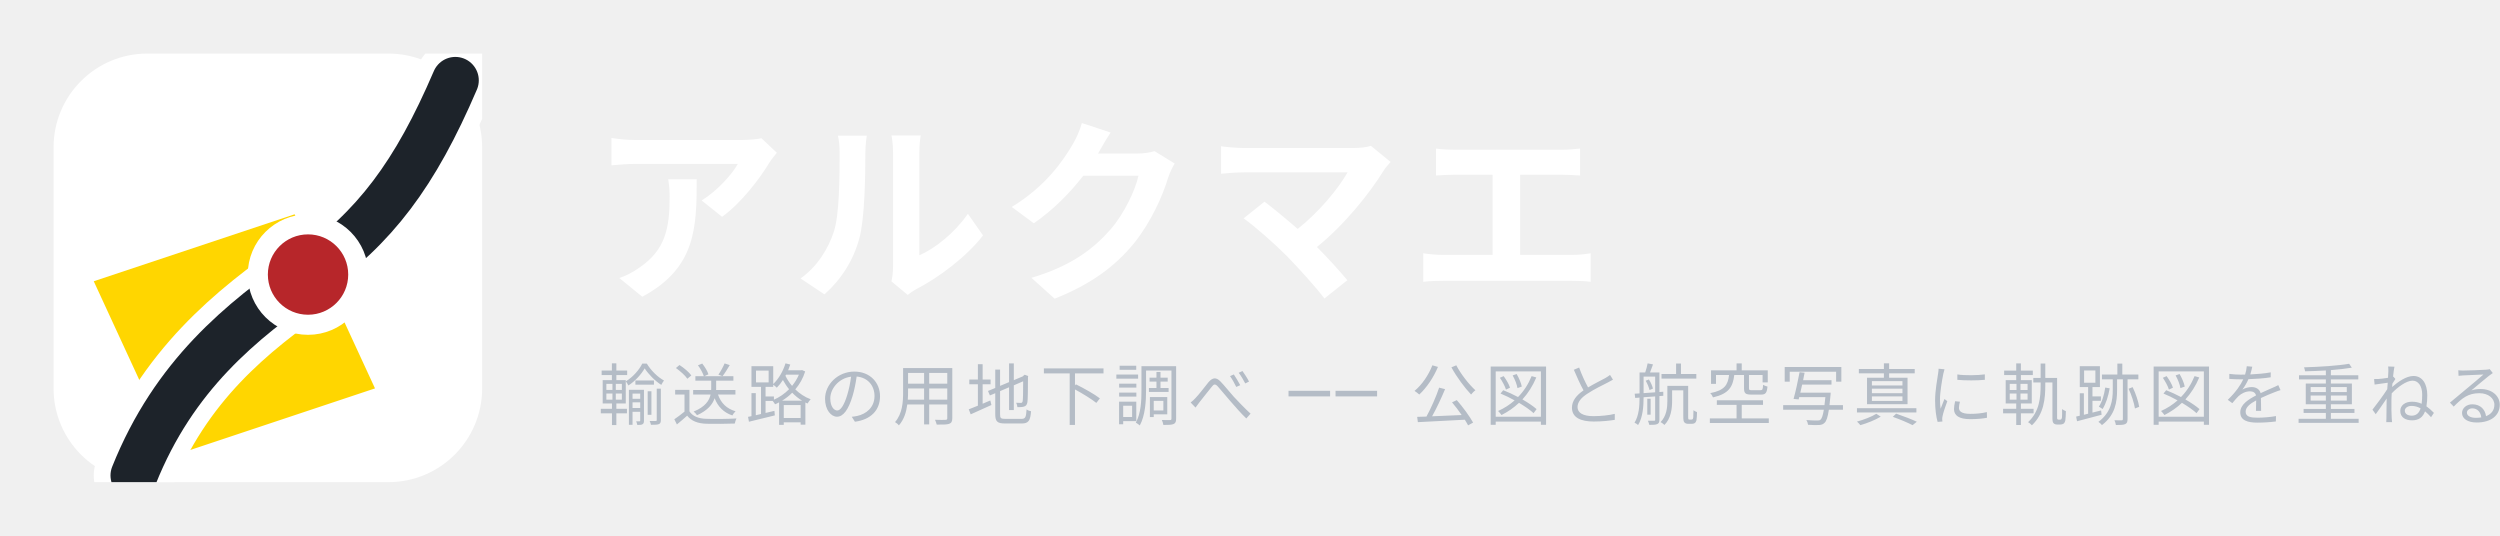
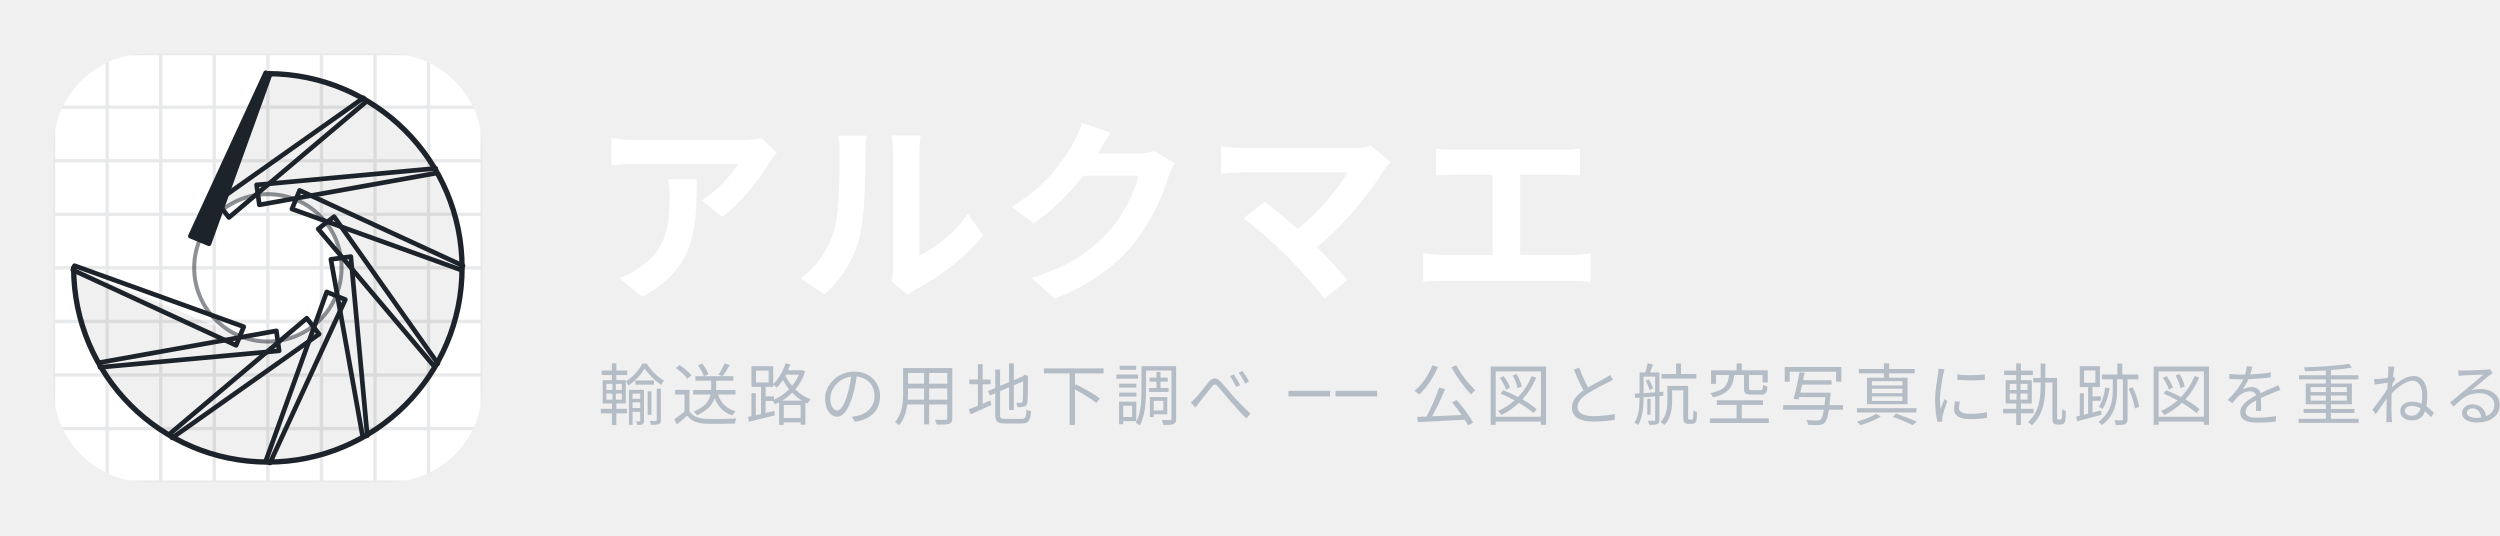
<svg xmlns="http://www.w3.org/2000/svg" viewBox="0 0 560 120" width="560" height="120" role="img" aria-label="アルクマエ 輸送路の用地下調べ">
  <svg x="12" y="12" width="96" height="96" viewBox="0 0 64 64">
    <rect width="64" height="64" rx="14" fill="#ffffff" />
-     <path d="M6 34 L36 24 L48 50 L18 60 Z" fill="#ffd600" />
-     <path d="M12 63 C 18 48 28 40 38 33 S 54 18 60 4" fill="none" stroke="#ffffff" stroke-width="12" stroke-linecap="round" />
-     <path d="M12 63 C 18 48 28 40 38 33 S 54 18 60 4" fill="none" stroke="#1d232a" stroke-width="7" stroke-linecap="round" />
-     <circle cx="38" cy="33" r="7.5" fill="#b7262a" stroke="#ffffff" stroke-width="3" />
+     <clipPath id="c">
+       <rect width="64" height="64" rx="14" />
+     </clipPath>
+     <g clip-path="url(#c)">
+       <path d="M0 0 V64 M0 0 H64 M8 0 V64 M0 8 H64 M16 0 V64 M0 16 H64 M24 0 V64 M0 24 H64 M32 0 V64 M0 32 H64 M40 0 V64 M0 40 H64 M48 0 V64 M0 48 H64 M56 0 V64 M0 56 H64 M64 0 V64 M0 64 H64" stroke="#1d232a" stroke-opacity="0.1" stroke-width="0.5" fill="none" />
+       <path d="M27.83 42.18 A11.0 11.0 0 1 0 21.82 27.83 L32.00 3.00 A29.00 29.00 0 1 1 3.00 32.00 Z" fill="#1d232a" fill-opacity="0.07" />
+       <path d="M3.00 32.00 A29.00 29.00 0 1 0 32.00 3.00" fill="none" stroke="#1d232a" stroke-width="0.8" stroke-linecap="round" />
+       <circle cx="32" cy="32" r="11.0" fill="none" stroke="#1d232a" stroke-opacity="0.5" stroke-width="0.6" />
+       <path d="M28.40 40.79 L3.13 31.68 L2.87 32.32 L27.26 43.57 Z" fill="none" stroke="#1d232a" stroke-width="0.7" stroke-linejoin="round" />
+       <path d="M33.27 41.41 L6.84 46.15 L6.93 46.85 L33.68 44.39 Z" fill="none" stroke="#1d232a" stroke-width="0.7" stroke-linejoin="round" />
+       <path d="M37.81 39.52 L17.29 56.84 L17.71 57.39 L39.65 41.89 Z" fill="none" stroke="#1d232a" stroke-width="0.7" stroke-linejoin="round" />
+       <path d="M40.79 35.60 L31.68 60.87 L32.32 61.13 L43.57 36.74 Z" fill="none" stroke="#1d232a" stroke-width="0.7" stroke-linejoin="round" />
+       <path d="M41.41 30.73 L46.15 57.16 L46.85 57.07 L44.39 30.32 Z" fill="none" stroke="#1d232a" stroke-width="0.7" stroke-linejoin="round" />
+       <path d="M39.52 26.19 L56.84 46.71 L57.39 46.29 L41.89 24.35 Z" fill="none" stroke="#1d232a" stroke-width="0.7" stroke-linejoin="round" />
+       <path d="M35.60 23.21 L60.87 32.32 L61.13 31.68 L36.74 20.43 Z" fill="none" stroke="#1d232a" stroke-width="0.7" stroke-linejoin="round" />
+       <path d="M30.73 22.59 L57.16 17.85 L57.07 17.15 L30.32 19.61 Z" fill="none" stroke="#1d232a" stroke-width="0.7" stroke-linejoin="round" />
+       <path d="M26.19 24.48 L46.71 7.16 L46.29 6.61 L24.35 22.11 Z" fill="none" stroke="#1d232a" stroke-width="0.7" stroke-linejoin="round" />
+       <path d="M23.21 28.40 L32.32 3.13 L31.68 2.87 L20.43 27.26 Z" fill="#1d232a" stroke="#1d232a" stroke-width="0.7" stroke-linejoin="round" />
+     </g>
  </svg>
  <g font-family="'Hiragino Sans', 'Noto Sans JP', 'Yu Gothic UI', sans-serif">
    <text x="132" y="64" font-size="44" font-weight="600" fill="#ffffff" letter-spacing="2">アルクマエ</text>
    <text x="134" y="94" font-size="15" fill="#b4bcc6" letter-spacing="1.5">輸送路の用地下調べ ── 公図と航空写真に軌跡図を重ねる</text>
  </g>
</svg>
